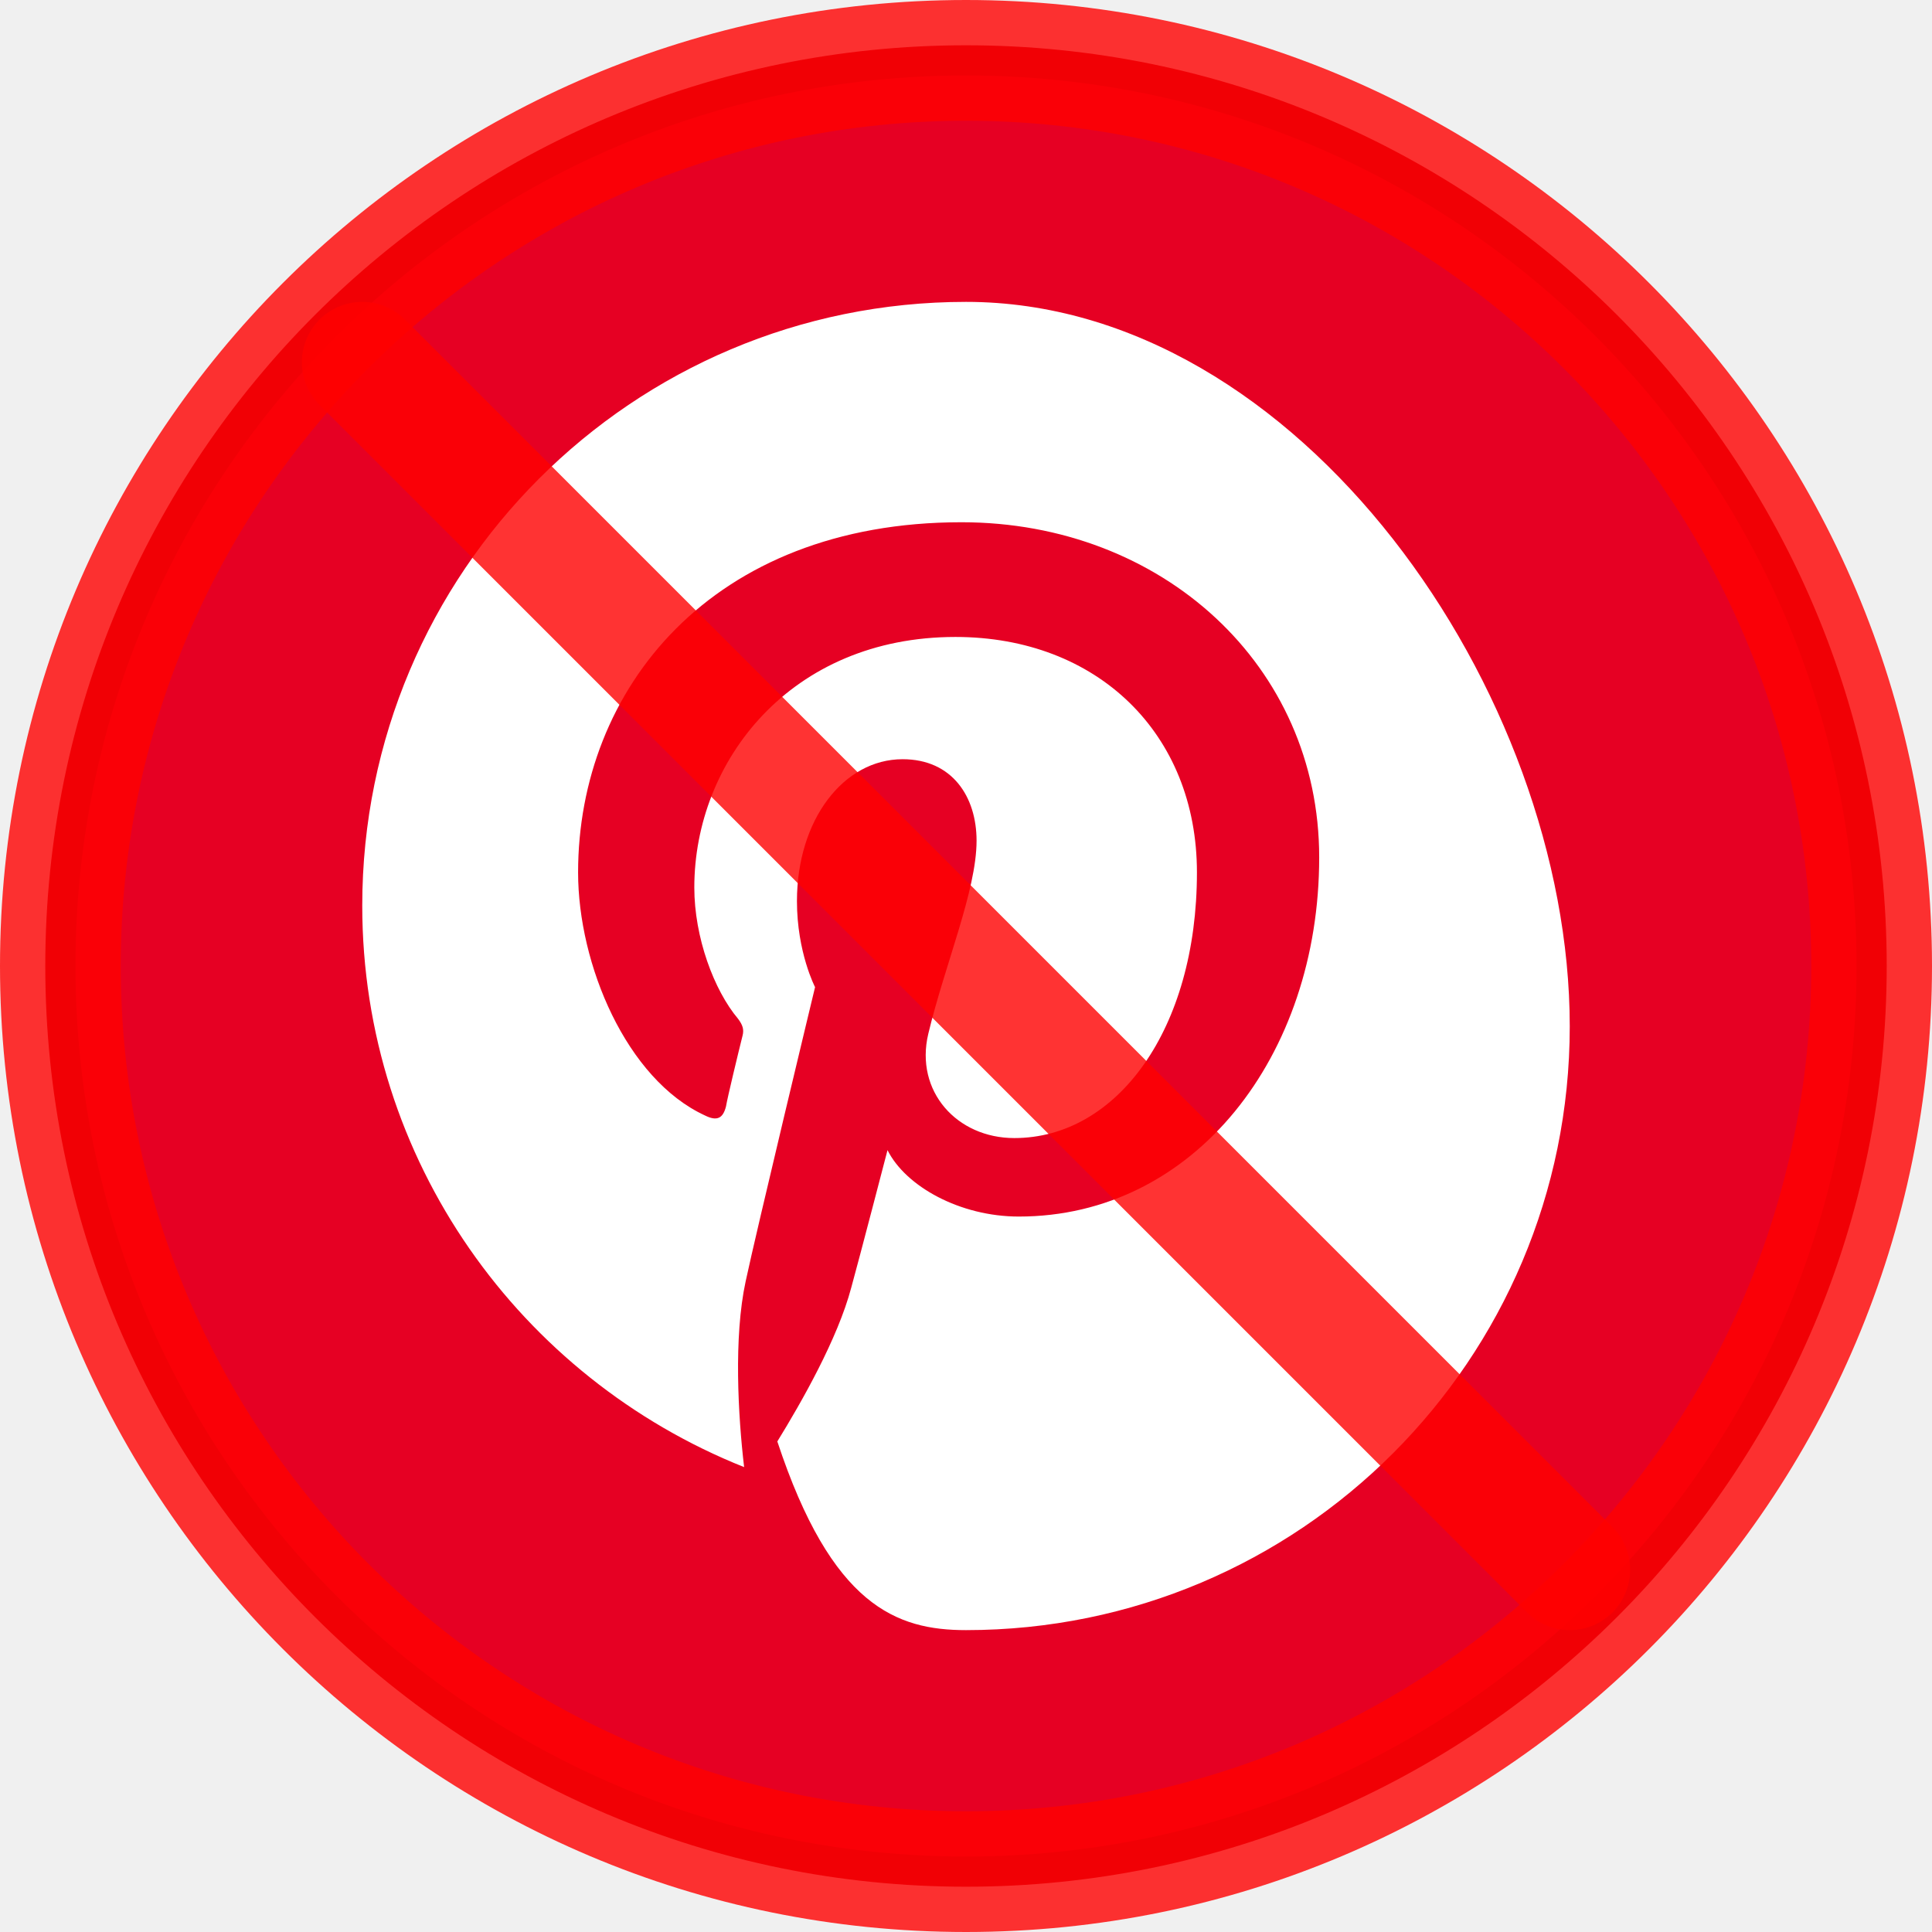
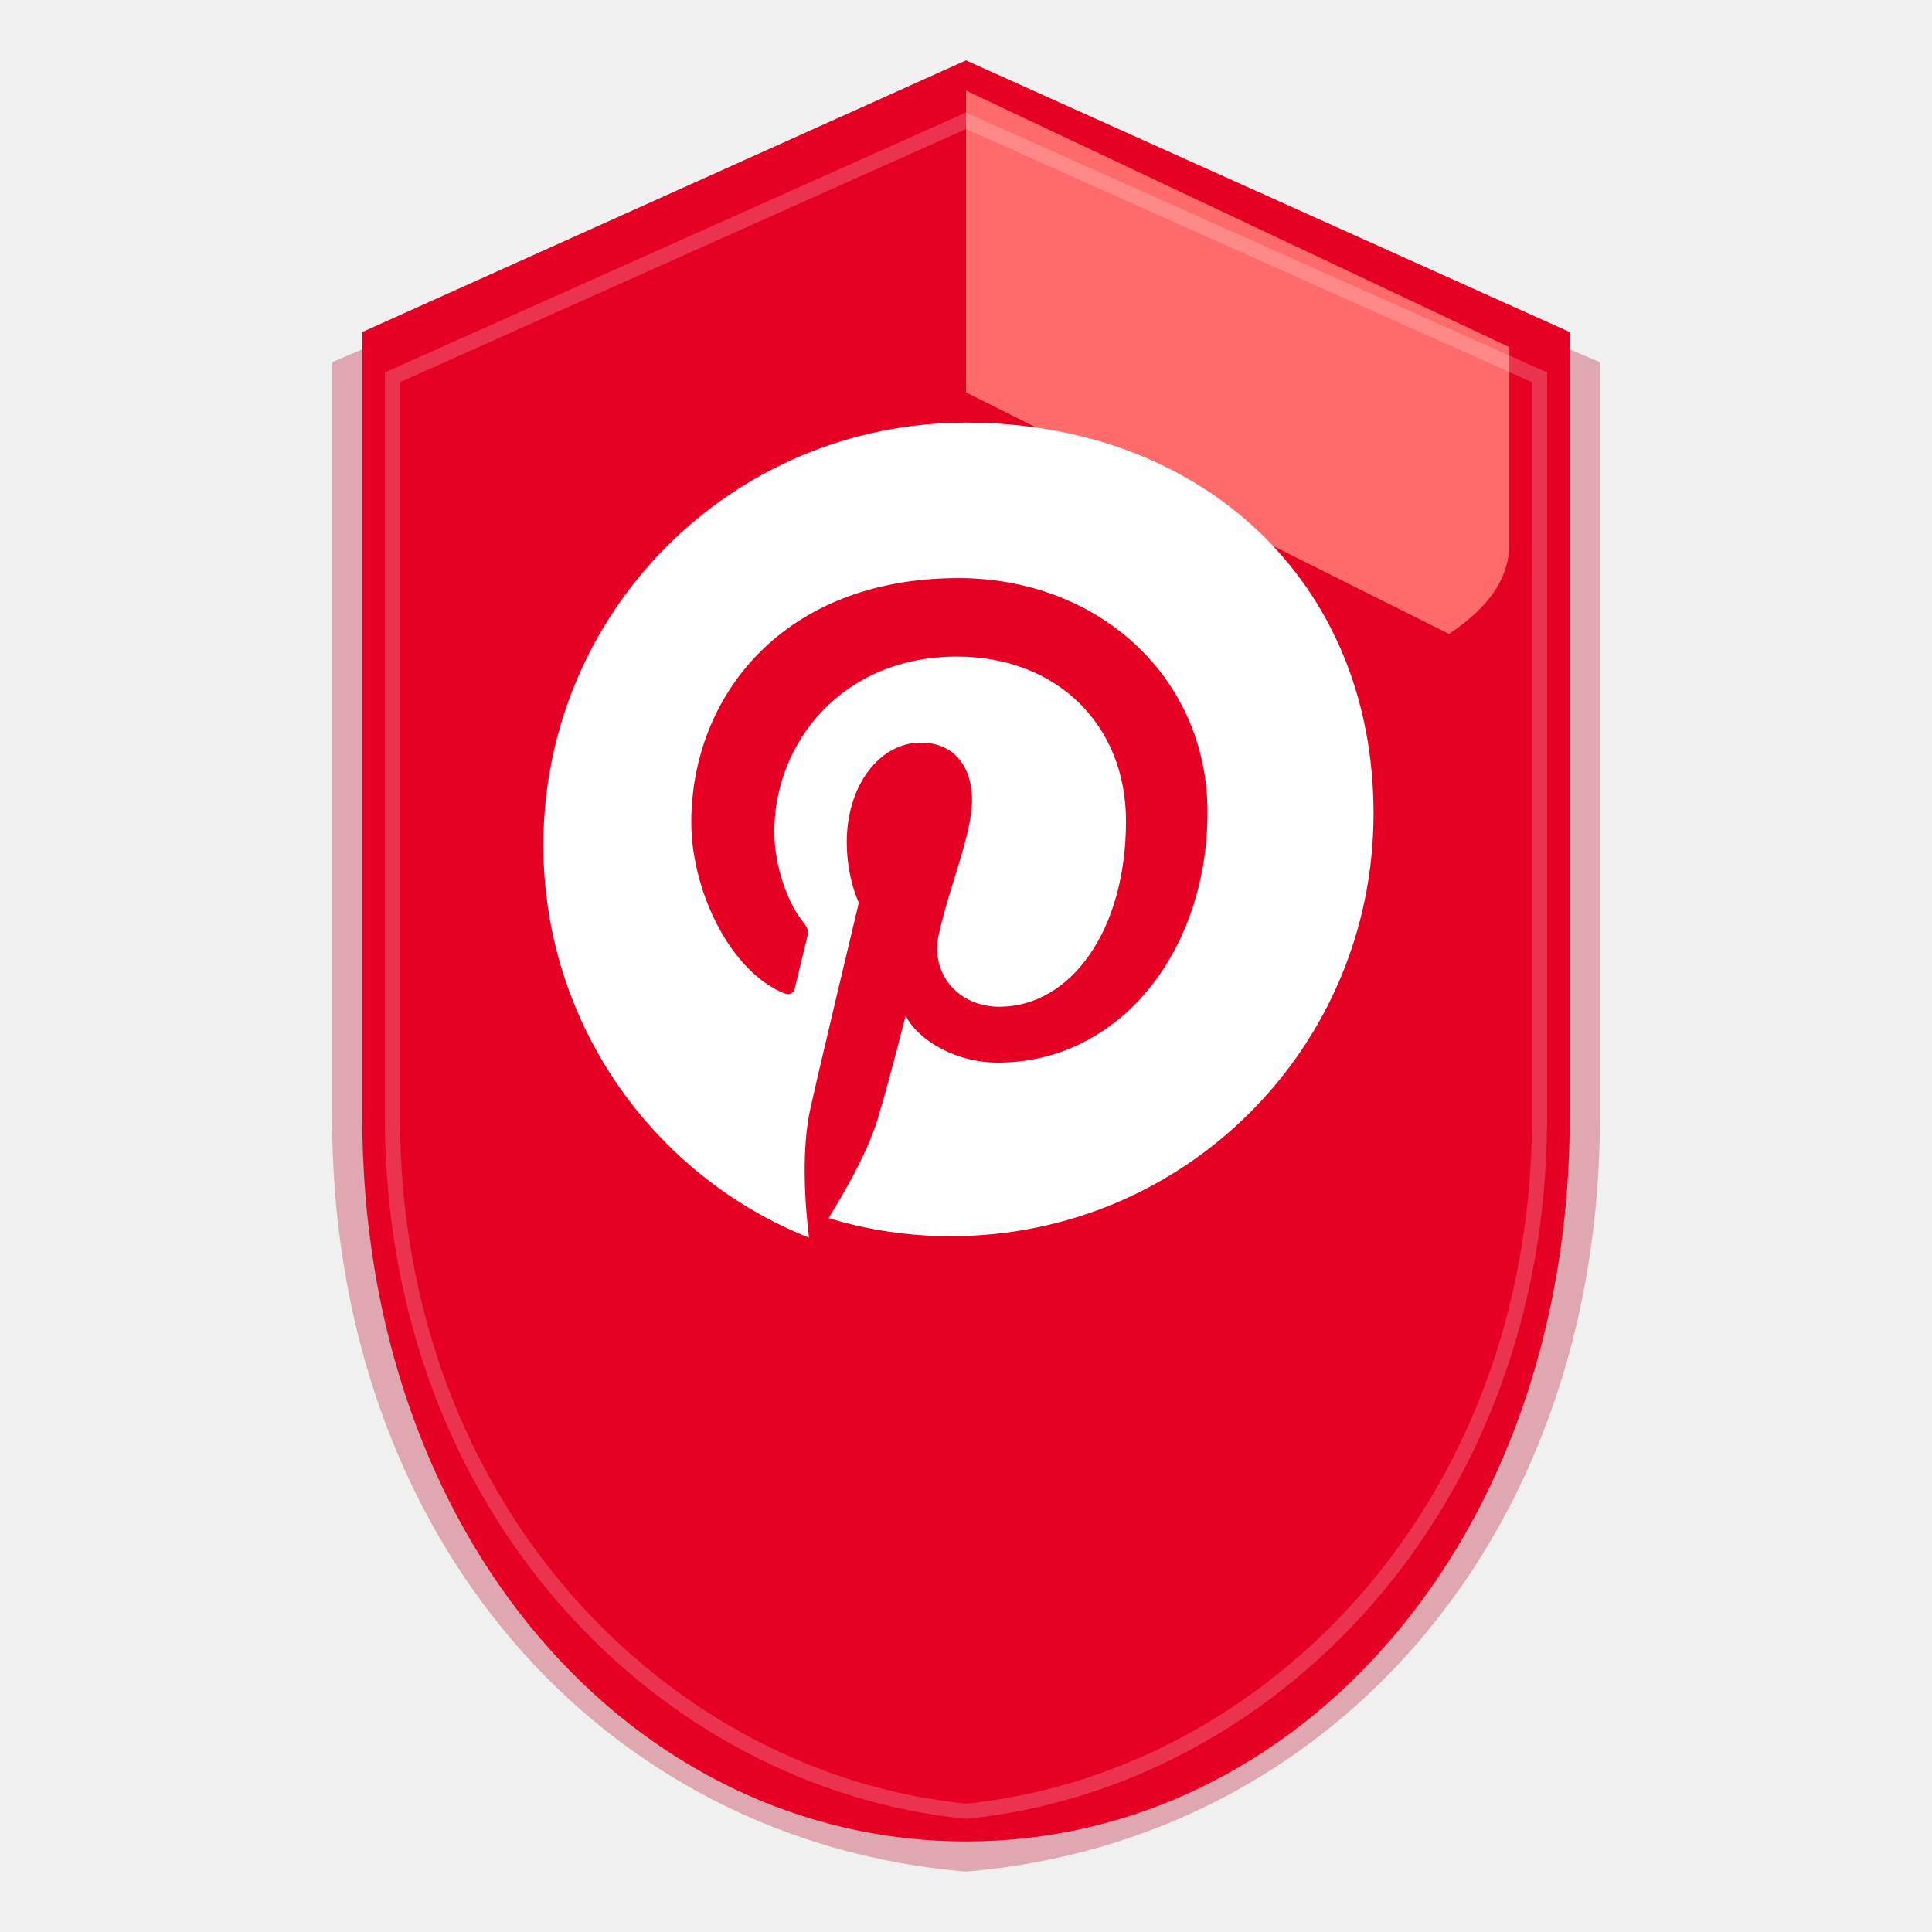
<svg xmlns="http://www.w3.org/2000/svg" width="128" height="128" viewBox="0 0 128 128">
-   <circle cx="64" cy="64" r="60" fill="#E60023" stroke="#B8001B" stroke-width="2" />
-   <path d="M64 20C41.9 20 24 37.9 24 60c0 16.9 10.5 31.3 25.3 37.2-.4-3.4-.7-8.6.1-12.3.7-3.3 4.6-19.5 4.6-19.5s-1.2-2.3-1.2-5.7c0-5.4 3.1-9.4 7-9.4 3.3 0 4.9 2.5 4.9 5.4 0 3.3-2.1 8.2-3.2 12.8-.9 3.8 1.9 6.9 5.7 6.9 6.8 0 12.1-7.2 12.1-17.6 0-9.2-6.6-15.6-16-15.6-10.9 0-17.3 8.2-17.3 16.6 0 3.3 1.3 6.8 2.9 8.7.3.4.4.7.3 1.1-.3 1.2-1 4.1-1.1 4.7-.2.8-.6 1-1.4.6-5.2-2.4-8.4-10-8.4-16.1 0-12.1 8.8-23.2 25.4-23.2 13.3 0 23.7 9.5 23.7 22.2 0 13.2-8.3 23.8-19.9 23.8-3.9 0-7.5-2-8.7-4.4 0 0-1.9 7.3-2.4 9.1-.9 3.4-3.3 7.6-4.9 10.2C55.1 106.4 59.4 108 64 108c22.1 0 40-17.9 40-40S86.1 20 64 20z" fill="white" />
-   <circle cx="64" cy="64" r="60" fill="none" stroke="#FF0000" stroke-width="8" opacity="0.8" />
-   <line x1="24" y1="24" x2="104" y2="104" stroke="#FF0000" stroke-width="8" stroke-linecap="round" opacity="0.8" />
+   <path d="M64 6 L106 24 L106 74 C106 102 88 122 64 124 C40 122 22 102 22 74 L22 24 Z" fill="#B8001B" opacity="0.3" />
+   <path d="M64 4 L104 22 L104 74 C104 102 86 122 64 122 C42 122 24 102 24 74 L24 22 Z" fill="#E60023" />
+   <path d="M64 6 L100 23 L100 36 C100 38 99 40 96 42 L64 26 Z" fill="#FF6B6B" />
+   <path d="M64 28C48.5 28 36 40.5 36 56c0 11.8 7.3 21.9 17.6 26-.3-2.4-.5-6 0.1-8.6 0.5-2.3 3.2-13.6 3.2-13.6s-0.8-1.6-0.8-4c0-3.8 2.2-6.6 4.9-6.6 2.3 0 3.4 1.7 3.4 3.8 0 2.3-1.5 5.7-2.2 8.9-0.6 2.6 1.3 4.8 4 4.8 4.7 0 8.4-5 8.4-12.3 0-6.4-4.6-10.9-11.2-10.9-7.6 0-12.1 5.7-12.1 11.6 0 2.3 0.9 4.8 2 6.1 0.2 0.3 0.3 0.5 0.2 0.8-0.2 0.8-0.7 2.9-0.8 3.3-0.1 0.6-0.4 0.7-1 0.4-3.6-1.7-5.9-7-5.9-11.2 0-8.4 6.1-16.2 17.7-16.2 9.3 0 16.5 6.6 16.5 15.5 0 9.2-5.8 16.6-13.9 16.6-2.7 0-5.2-1.4-6.1-3.1 0 0-1.3 5.1-1.7 6.3-0.6 2.4-2.3 5.3-3.4 7.1 2.6 0.8 5.3 1.2 8.1 1.2 15.5 0 28-12.5 28-28S79.5 28 64 28z" fill="white" />
+   <path d="M64 8 L102 25 L102 74 C102 100 84 118 64 120 C44 118 26 100 26 74 L26 25 Z" fill="none" stroke="rgba(255,255,255,0.2)" stroke-width="1" />
</svg>
